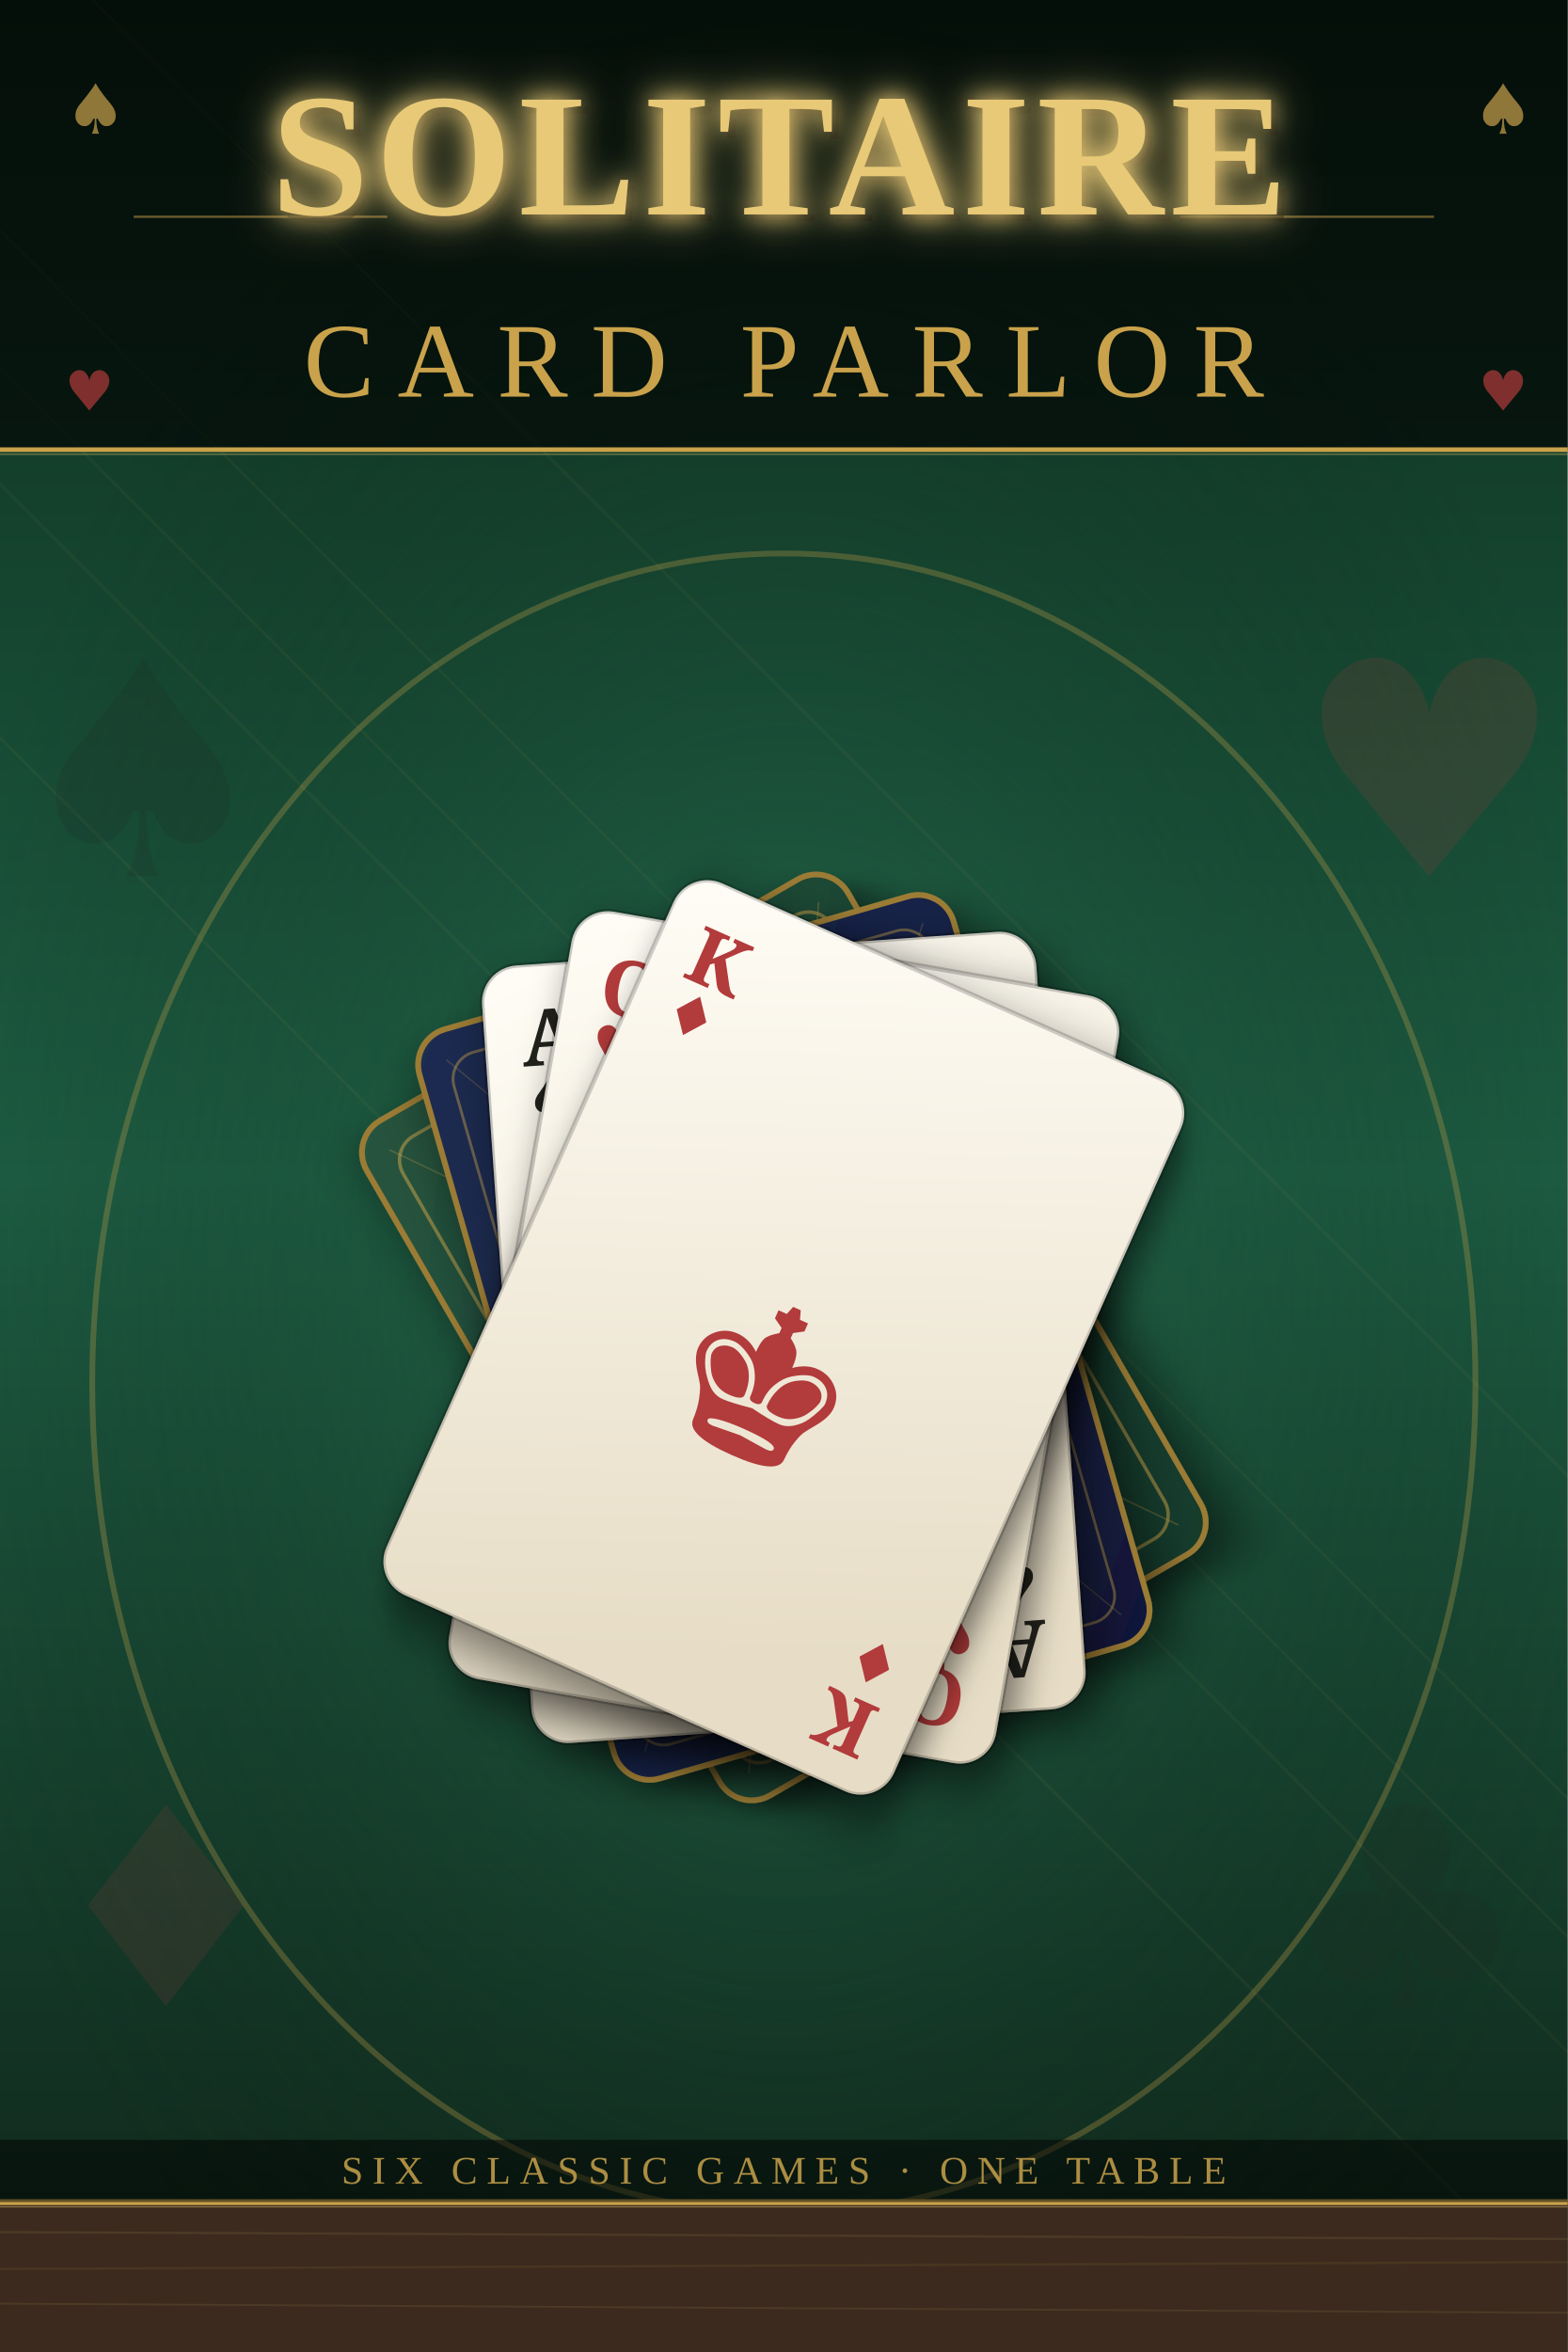
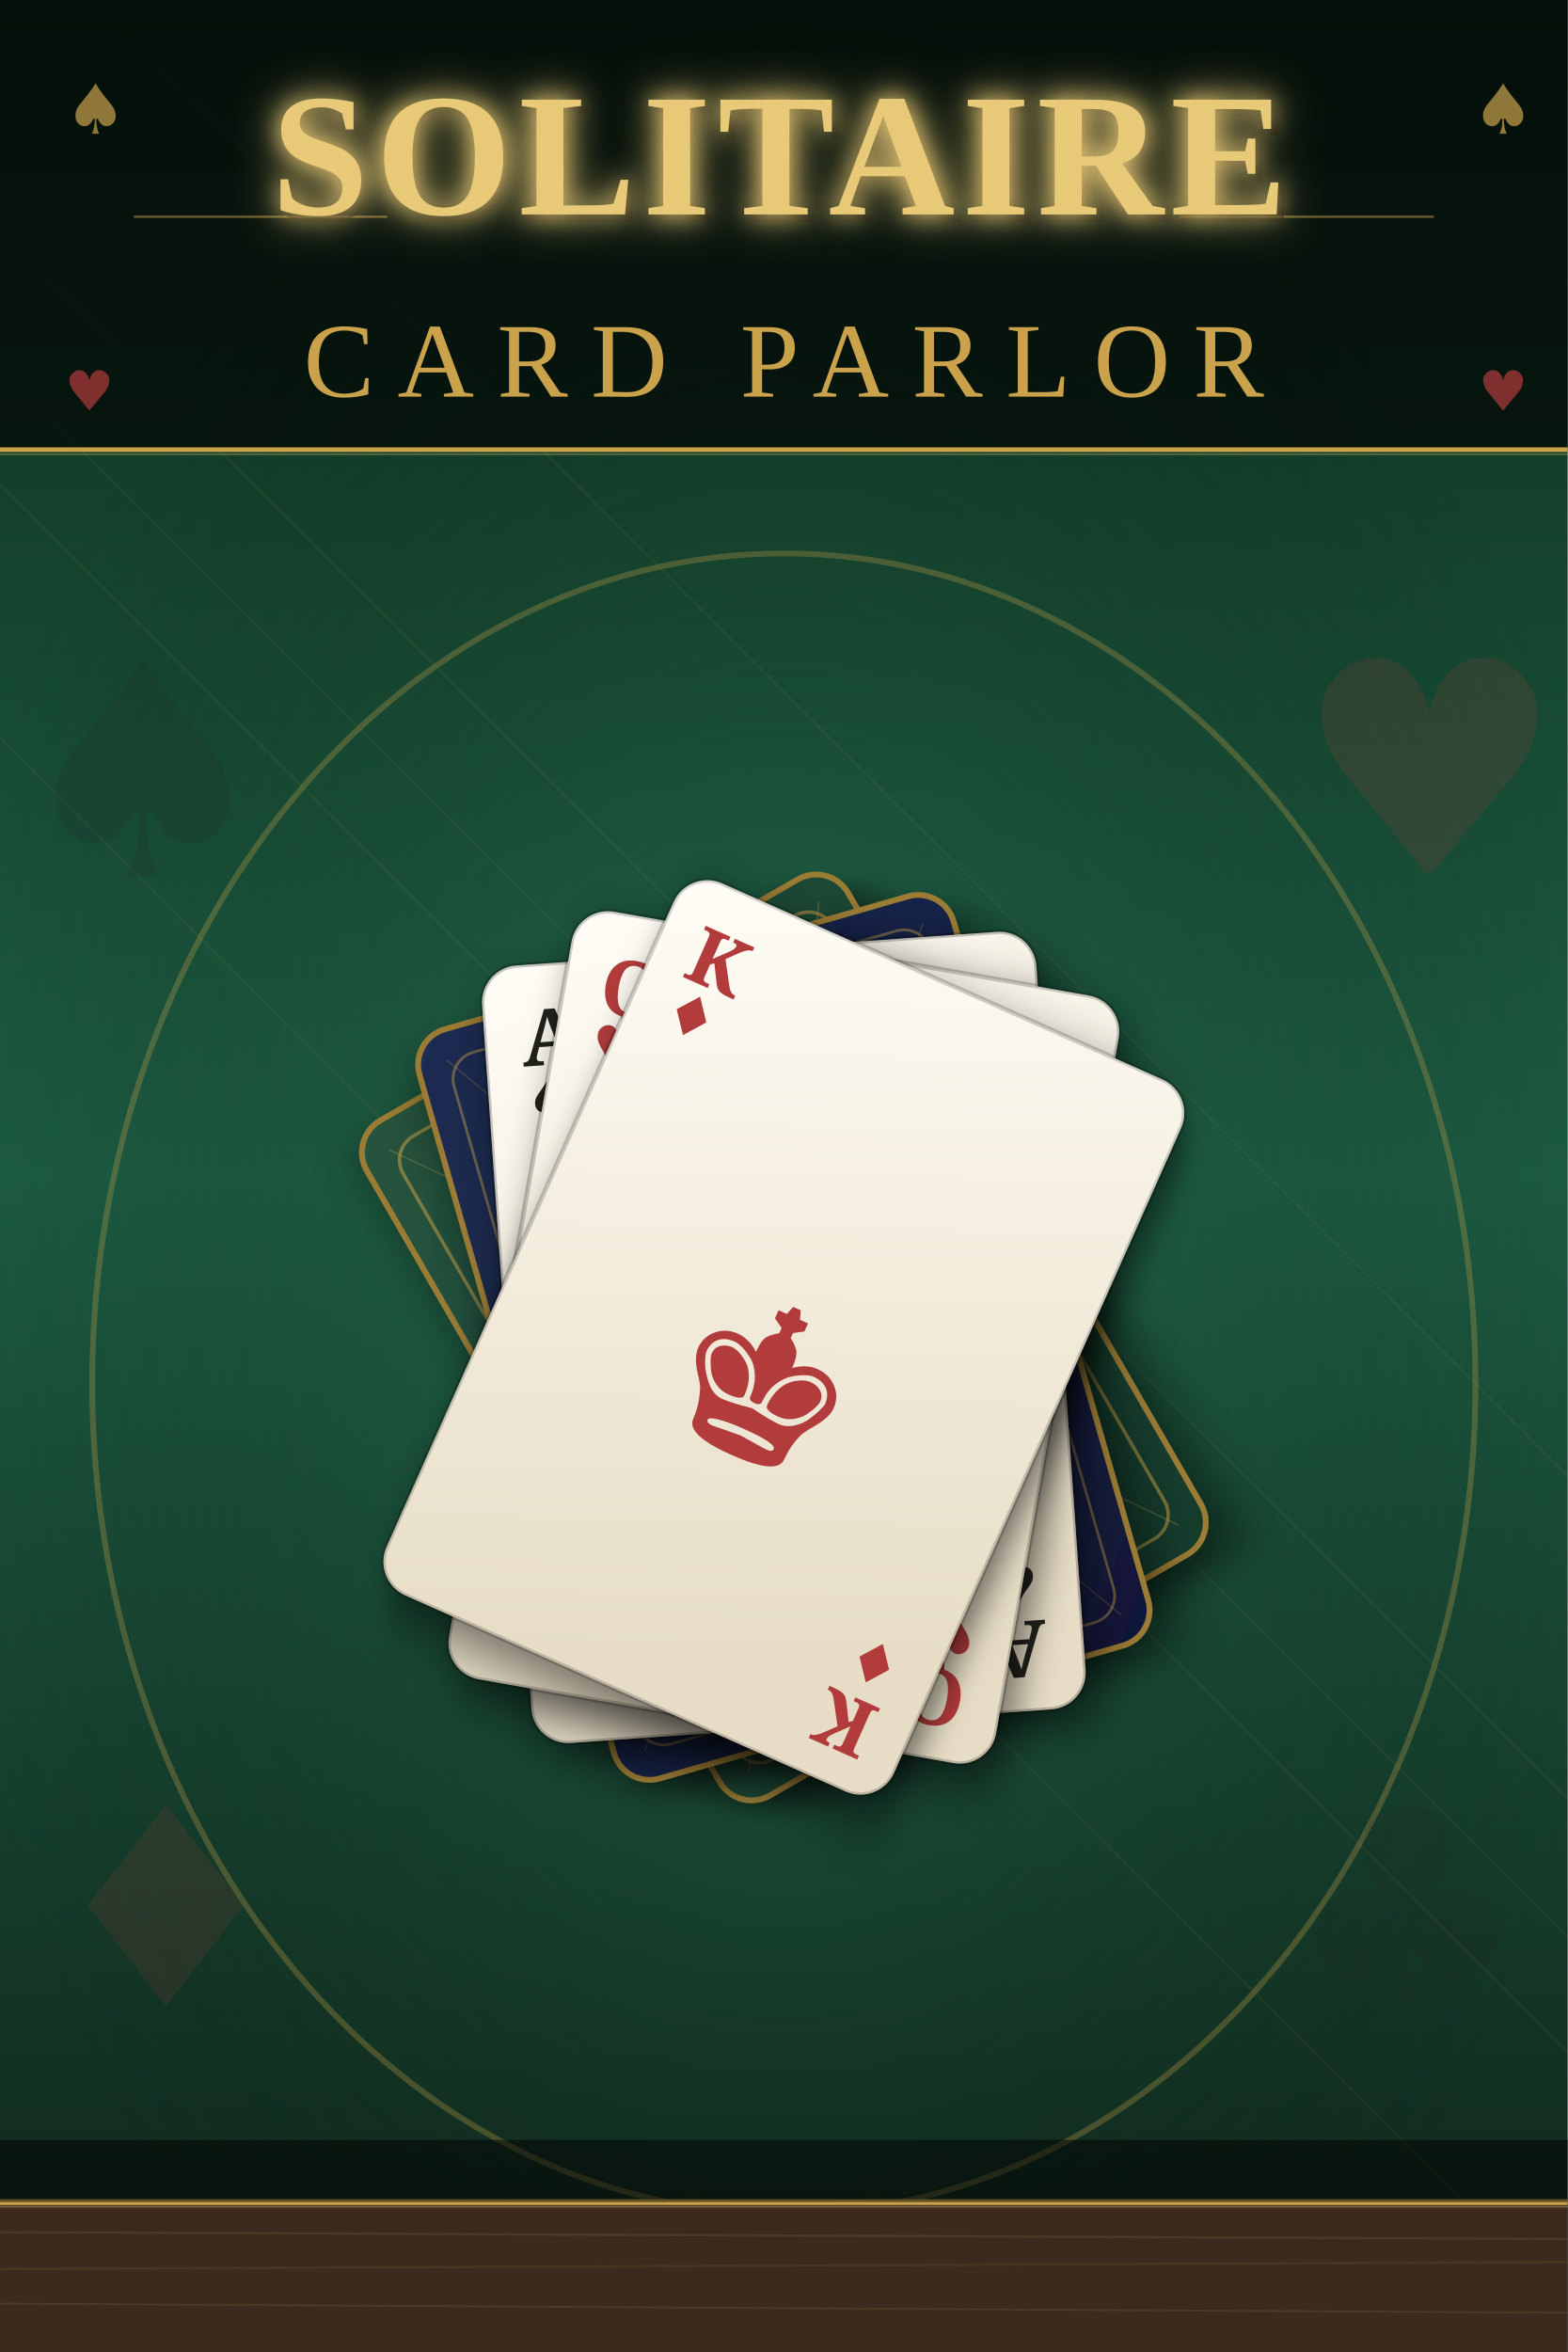
<svg xmlns="http://www.w3.org/2000/svg" viewBox="0 0 680 1020" width="400" height="600">
  <defs>
    <linearGradient id="feltBg" x1="0" y1="0" x2="0" y2="1">
      <stop offset="0%" stop-color="#0d2b1a" />
      <stop offset="50%" stop-color="#1d5e44" />
      <stop offset="100%" stop-color="#0f2318" />
    </linearGradient>
    <radialGradient id="tableGlow" cx="50%" cy="55%" r="55%">
      <stop offset="0%" stop-color="#2a7757" stop-opacity="0.65" />
      <stop offset="100%" stop-color="#0a1a10" stop-opacity="0" />
    </radialGradient>
    <linearGradient id="cardFace" x1="0" y1="0" x2="0.3" y2="1">
      <stop offset="0%" stop-color="#fffdf6" />
      <stop offset="100%" stop-color="#e7ddc6" />
    </linearGradient>
    <linearGradient id="cardBack1" x1="0" y1="0" x2="1" y2="1">
      <stop offset="0%" stop-color="#26543f" />
      <stop offset="100%" stop-color="#173b2c" />
    </linearGradient>
    <linearGradient id="cardBack2" x1="0" y1="0" x2="1" y2="1">
      <stop offset="0%" stop-color="#1f2d52" />
      <stop offset="100%" stop-color="#11183a" />
    </linearGradient>
    <filter id="goldGlow" x="-25%" y="-60%" width="150%" height="220%">
      <feGaussianBlur in="SourceGraphic" stdDeviation="10" result="blur1" />
      <feGaussianBlur in="SourceGraphic" stdDeviation="5" result="blur2" />
      <feMerge>
        <feMergeNode in="blur1" />
        <feMergeNode in="blur2" />
        <feMergeNode in="SourceGraphic" />
      </feMerge>
    </filter>
    <filter id="cardShadow" x="-15%" y="-10%" width="145%" height="140%">
      <feDropShadow dx="5" dy="8" stdDeviation="10" flood-color="#000" flood-opacity="0.55" />
    </filter>
  </defs>
  <rect width="680" height="1020" fill="url(#feltBg)" />
  <rect width="680" height="1020" fill="url(#tableGlow)" />
  <g opacity="0.055">
    <line x1="-100" y1="0" x2="780" y2="880" stroke="#c9a24b" stroke-width="1.2" />
    <line x1="-100" y1="110" x2="780" y2="990" stroke="#c9a24b" stroke-width="1.2" />
    <line x1="-100" y1="220" x2="780" y2="1100" stroke="#c9a24b" stroke-width="1.2" />
    <line x1="-160" y1="0" x2="720" y2="880" stroke="#c9a24b" stroke-width="1.2" />
    <line x1="-320" y1="0" x2="560" y2="880" stroke="#c9a24b" stroke-width="1.2" />
    <line x1="40" y1="0" x2="920" y2="880" stroke="#c9a24b" stroke-width="1.2" />
  </g>
  <ellipse cx="340" cy="600" rx="300" ry="360" fill="none" stroke="#c9a24b" stroke-width="2.5" opacity="0.3" />
  <text x="62" y="380" font-size="130" text-anchor="middle" fill="#23211e" opacity="0.16" font-family="serif">♠</text>
  <text x="620" y="380" font-size="130" text-anchor="middle" fill="#b23b3b" opacity="0.16" font-family="serif">♥</text>
  <text x="72" y="870" font-size="120" text-anchor="middle" fill="#b23b3b" opacity="0.14" font-family="serif">♦</text>
  <text x="610" y="870" font-size="120" text-anchor="middle" fill="#23211e" opacity="0.14" font-family="serif">♣</text>
  <g transform="translate(340,580) rotate(-30) translate(-120.5,-169)" filter="url(#cardShadow)">
    <rect width="241" height="338" rx="16" fill="url(#cardBack1)" stroke="#9c7b34" stroke-width="2.5" />
    <rect x="13" y="13" width="215" height="312" rx="12" fill="none" stroke="#c9a24b" stroke-width="1.5" opacity="0.55" />
    <line x1="13" y1="13" x2="228" y2="325" stroke="#c9a24b" stroke-width="0.7" opacity="0.28" />
    <line x1="228" y1="13" x2="13" y2="325" stroke="#c9a24b" stroke-width="0.7" opacity="0.28" />
  </g>
  <g transform="translate(340,580) rotate(-16) translate(-120.5,-169)" filter="url(#cardShadow)">
    <rect width="241" height="338" rx="16" fill="url(#cardBack2)" stroke="#9c7b34" stroke-width="2.5" />
    <rect x="13" y="13" width="215" height="312" rx="12" fill="none" stroke="#c9a24b" stroke-width="1.2" opacity="0.45" />
    <line x1="13" y1="13" x2="228" y2="325" stroke="#c9a24b" stroke-width="0.6" opacity="0.22" />
    <line x1="228" y1="13" x2="13" y2="325" stroke="#c9a24b" stroke-width="0.6" opacity="0.22" />
  </g>
  <g transform="translate(340,580) rotate(-4) translate(-120.5,-169)" filter="url(#cardShadow)">
    <rect width="241" height="338" rx="16" fill="url(#cardFace)" stroke="rgba(0,0,0,0.22)" stroke-width="2" />
    <text x="16" y="44" font-family="Georgia,serif" font-size="34" font-weight="bold" fill="#23211e">A</text>
    <text x="16" y="67" font-family="serif" font-size="25" fill="#23211e">♠</text>
    <text x="120.5" y="205" text-anchor="middle" dominant-baseline="central" font-family="serif" font-size="124" fill="#23211e">♠</text>
    <g transform="translate(225,324) rotate(180)">
      <text x="0" y="25" font-family="Georgia,serif" font-size="34" font-weight="bold" fill="#23211e">A</text>
      <text x="0" y="51" font-family="serif" font-size="25" fill="#23211e">♠</text>
    </g>
  </g>
  <g transform="translate(340,580) rotate(10) translate(-120.5,-169)" filter="url(#cardShadow)">
    <rect width="241" height="338" rx="16" fill="url(#cardFace)" stroke="rgba(0,0,0,0.2)" stroke-width="2" />
    <text x="16" y="44" font-family="Georgia,serif" font-size="34" font-weight="bold" fill="#b23b3b">Q</text>
    <text x="16" y="67" font-family="serif" font-size="25" fill="#b23b3b">♥</text>
    <text x="120.5" y="193" text-anchor="middle" dominant-baseline="central" font-family="serif" font-size="106" fill="#b23b3b">♛</text>
    <g transform="translate(225,324) rotate(180)">
      <text x="0" y="25" font-family="Georgia,serif" font-size="34" font-weight="bold" fill="#b23b3b">Q</text>
      <text x="0" y="51" font-family="serif" font-size="25" fill="#b23b3b">♥</text>
    </g>
  </g>
  <g transform="translate(340,580) rotate(24) translate(-120.5,-169)" filter="url(#cardShadow)">
    <rect width="241" height="338" rx="16" fill="url(#cardFace)" stroke="rgba(0,0,0,0.18)" stroke-width="2" />
    <text x="16" y="44" font-family="Georgia,serif" font-size="34" font-weight="bold" fill="#b23b3b">K</text>
    <text x="16" y="67" font-family="serif" font-size="25" fill="#b23b3b">♦</text>
    <text x="120.5" y="193" text-anchor="middle" dominant-baseline="central" font-family="serif" font-size="106" fill="#b23b3b">♚</text>
    <g transform="translate(225,324) rotate(180)">
      <text x="0" y="25" font-family="Georgia,serif" font-size="34" font-weight="bold" fill="#b23b3b">K</text>
      <text x="0" y="51" font-family="serif" font-size="25" fill="#b23b3b">♦</text>
    </g>
  </g>
  <rect x="0" y="955" width="680" height="65" fill="#3b2a1d" />
  <line x1="0" y1="955" x2="680" y2="955" stroke="#c9a24b" stroke-width="2.5" />
  <line x1="0" y1="957" x2="680" y2="957" stroke="#e8c977" stroke-width="0.7" opacity="0.4" />
  <g opacity="0.1">
    <line x1="0" y1="968" x2="680" y2="971" stroke="#e8c977" stroke-width="1" />
    <line x1="0" y1="984" x2="680" y2="981" stroke="#c9a24b" stroke-width="1" />
    <line x1="0" y1="999" x2="680" y2="1003" stroke="#e8c977" stroke-width="0.8" />
  </g>
  <rect x="0" y="0" width="680" height="195" fill="rgba(0,0,0,0.65)" />
  <line x1="0" y1="195" x2="680" y2="195" stroke="#c9a24b" stroke-width="2" />
  <line x1="0" y1="197" x2="680" y2="197" stroke="#e8c977" stroke-width="0.6" opacity="0.4" />
  <text x="28" y="58" font-family="serif" font-size="30" fill="#c9a24b" opacity="0.7">♠</text>
  <text x="652" y="58" text-anchor="middle" font-family="serif" font-size="30" fill="#c9a24b" opacity="0.7">♠</text>
  <text x="28" y="178" font-family="serif" font-size="24" fill="#b23b3b" opacity="0.7">♥</text>
  <text x="652" y="178" text-anchor="middle" font-family="serif" font-size="24" fill="#b23b3b" opacity="0.7">♥</text>
  <line x1="58" y1="94" x2="168" y2="94" stroke="#c9a24b" stroke-width="1" opacity="0.5" />
  <line x1="512" y1="94" x2="622" y2="94" stroke="#c9a24b" stroke-width="1" opacity="0.5" />
  <text x="341" y="96" text-anchor="middle" font-family="'Georgia','Times New Roman',serif" font-size="76" font-weight="700" fill="rgba(0,0,0,0.5)" letter-spacing="3">SOLITAIRE</text>
  <text x="338" y="93" text-anchor="middle" font-family="'Georgia','Times New Roman',serif" font-size="76" font-weight="700" fill="#e8c977" letter-spacing="3" filter="url(#goldGlow)">SOLITAIRE</text>
  <text x="340" y="172" text-anchor="middle" font-family="'Georgia','Times New Roman',serif" font-size="46" fill="#c9a24b" letter-spacing="10">CARD PARLOR</text>
  <rect x="0" y="928" width="680" height="27" fill="rgba(0,0,0,0.5)" />
-   <text x="340" y="947" text-anchor="middle" font-family="'Georgia','Times New Roman',serif" font-size="17" fill="#c9a24b" letter-spacing="4" opacity="0.85">SIX CLASSIC GAMES · ONE TABLE</text>
</svg>
